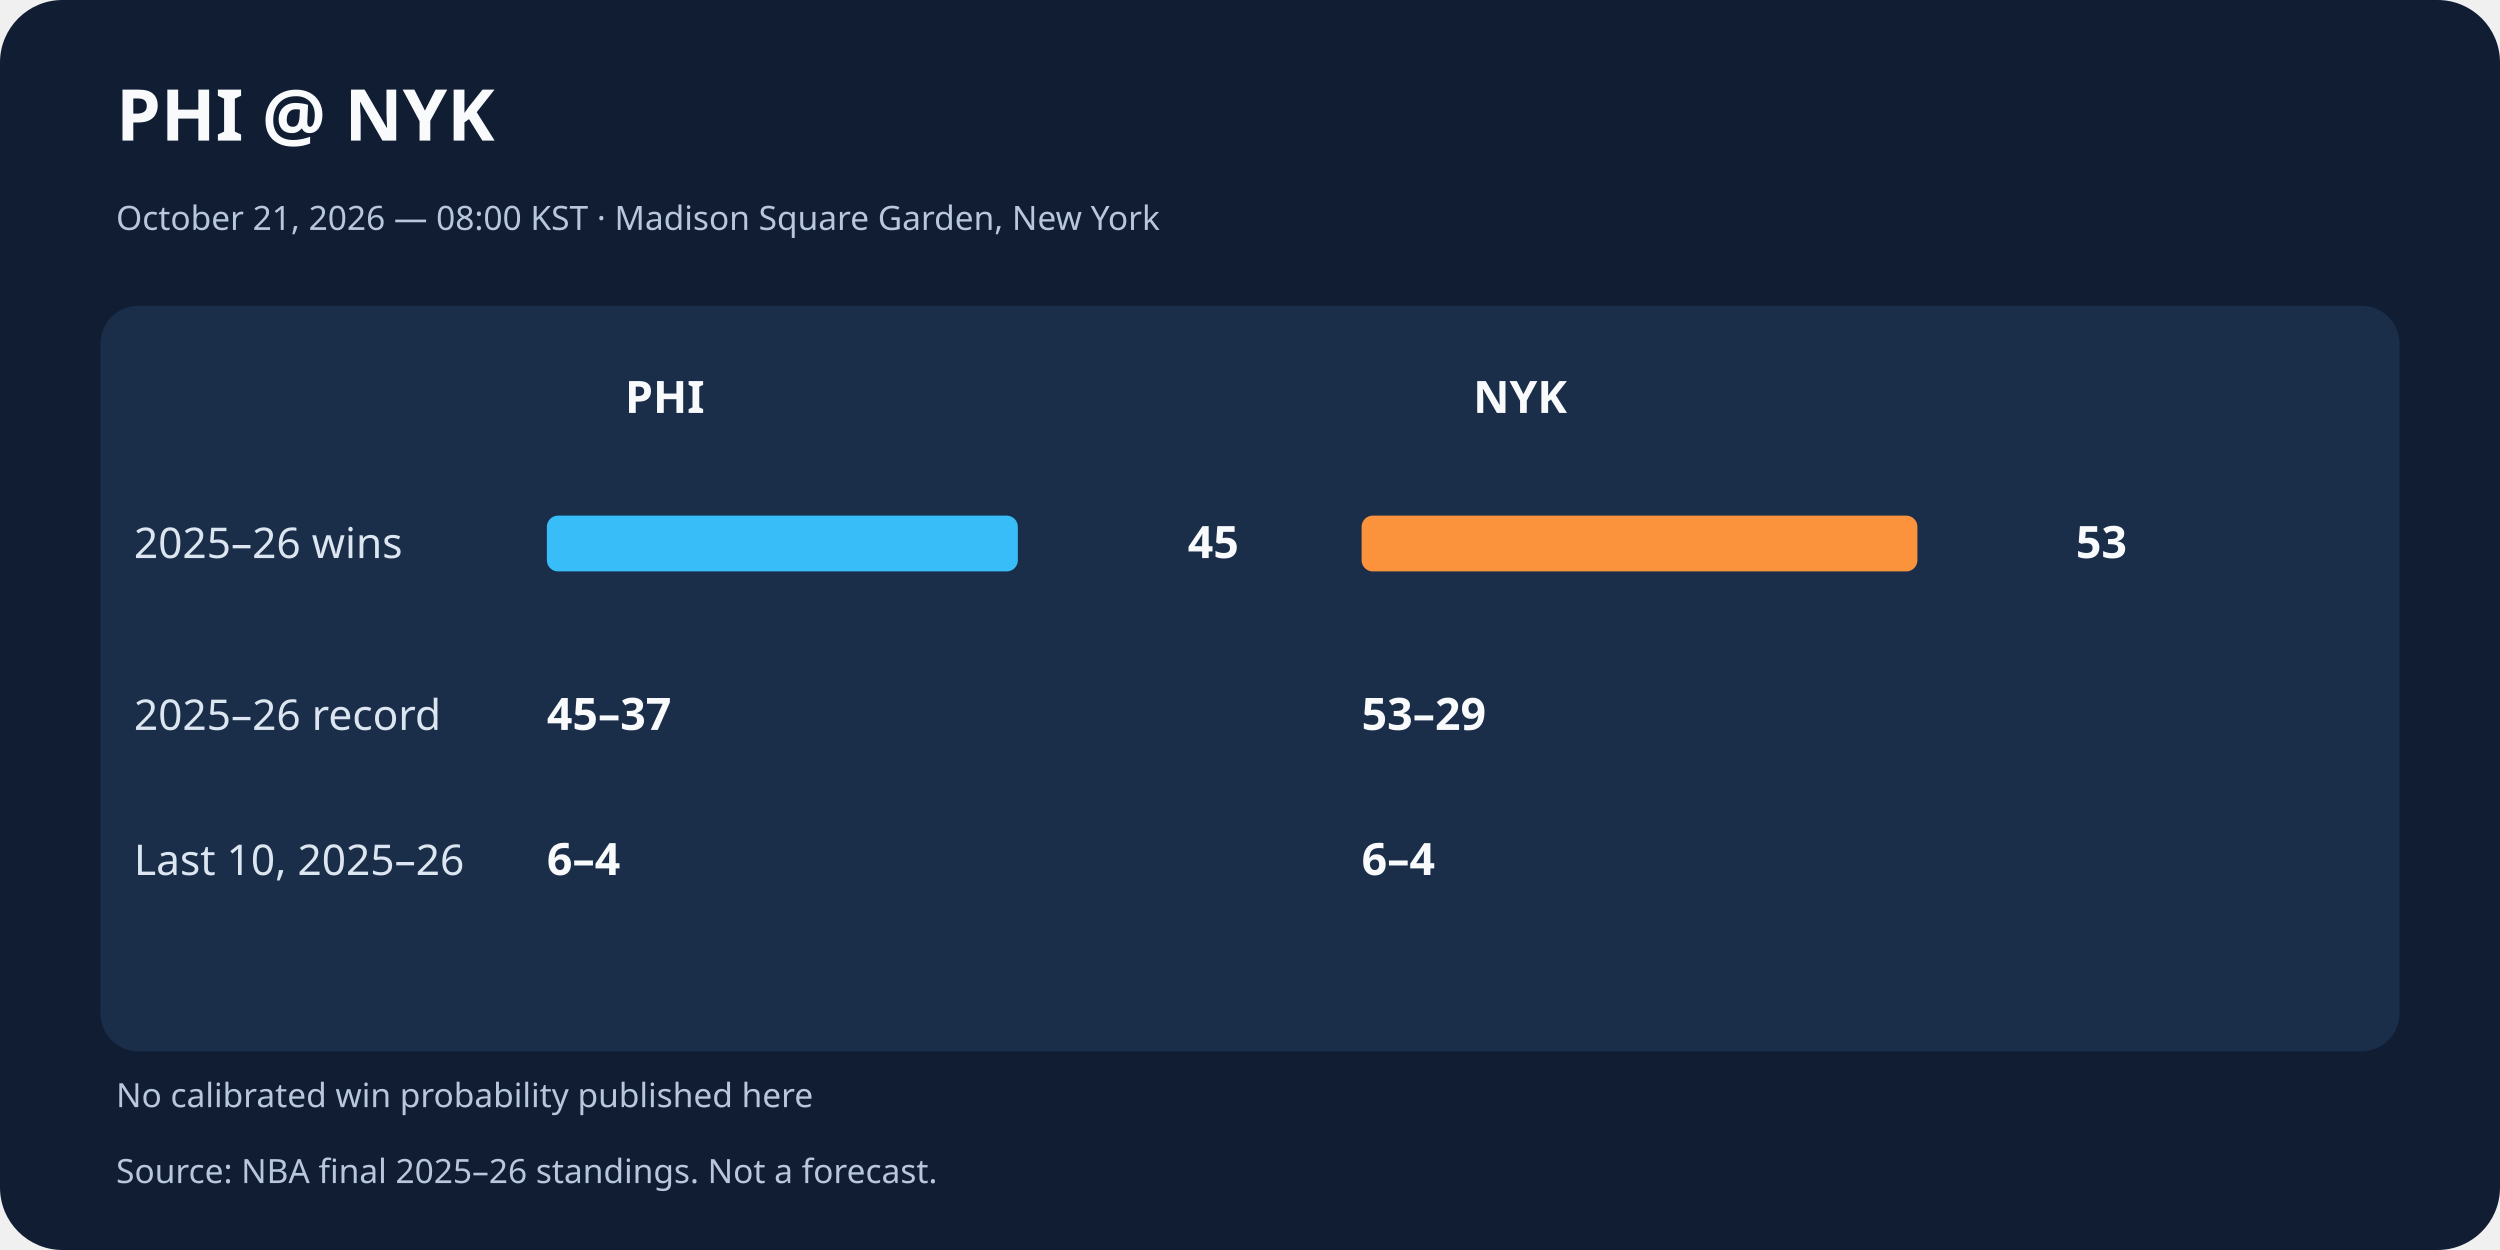
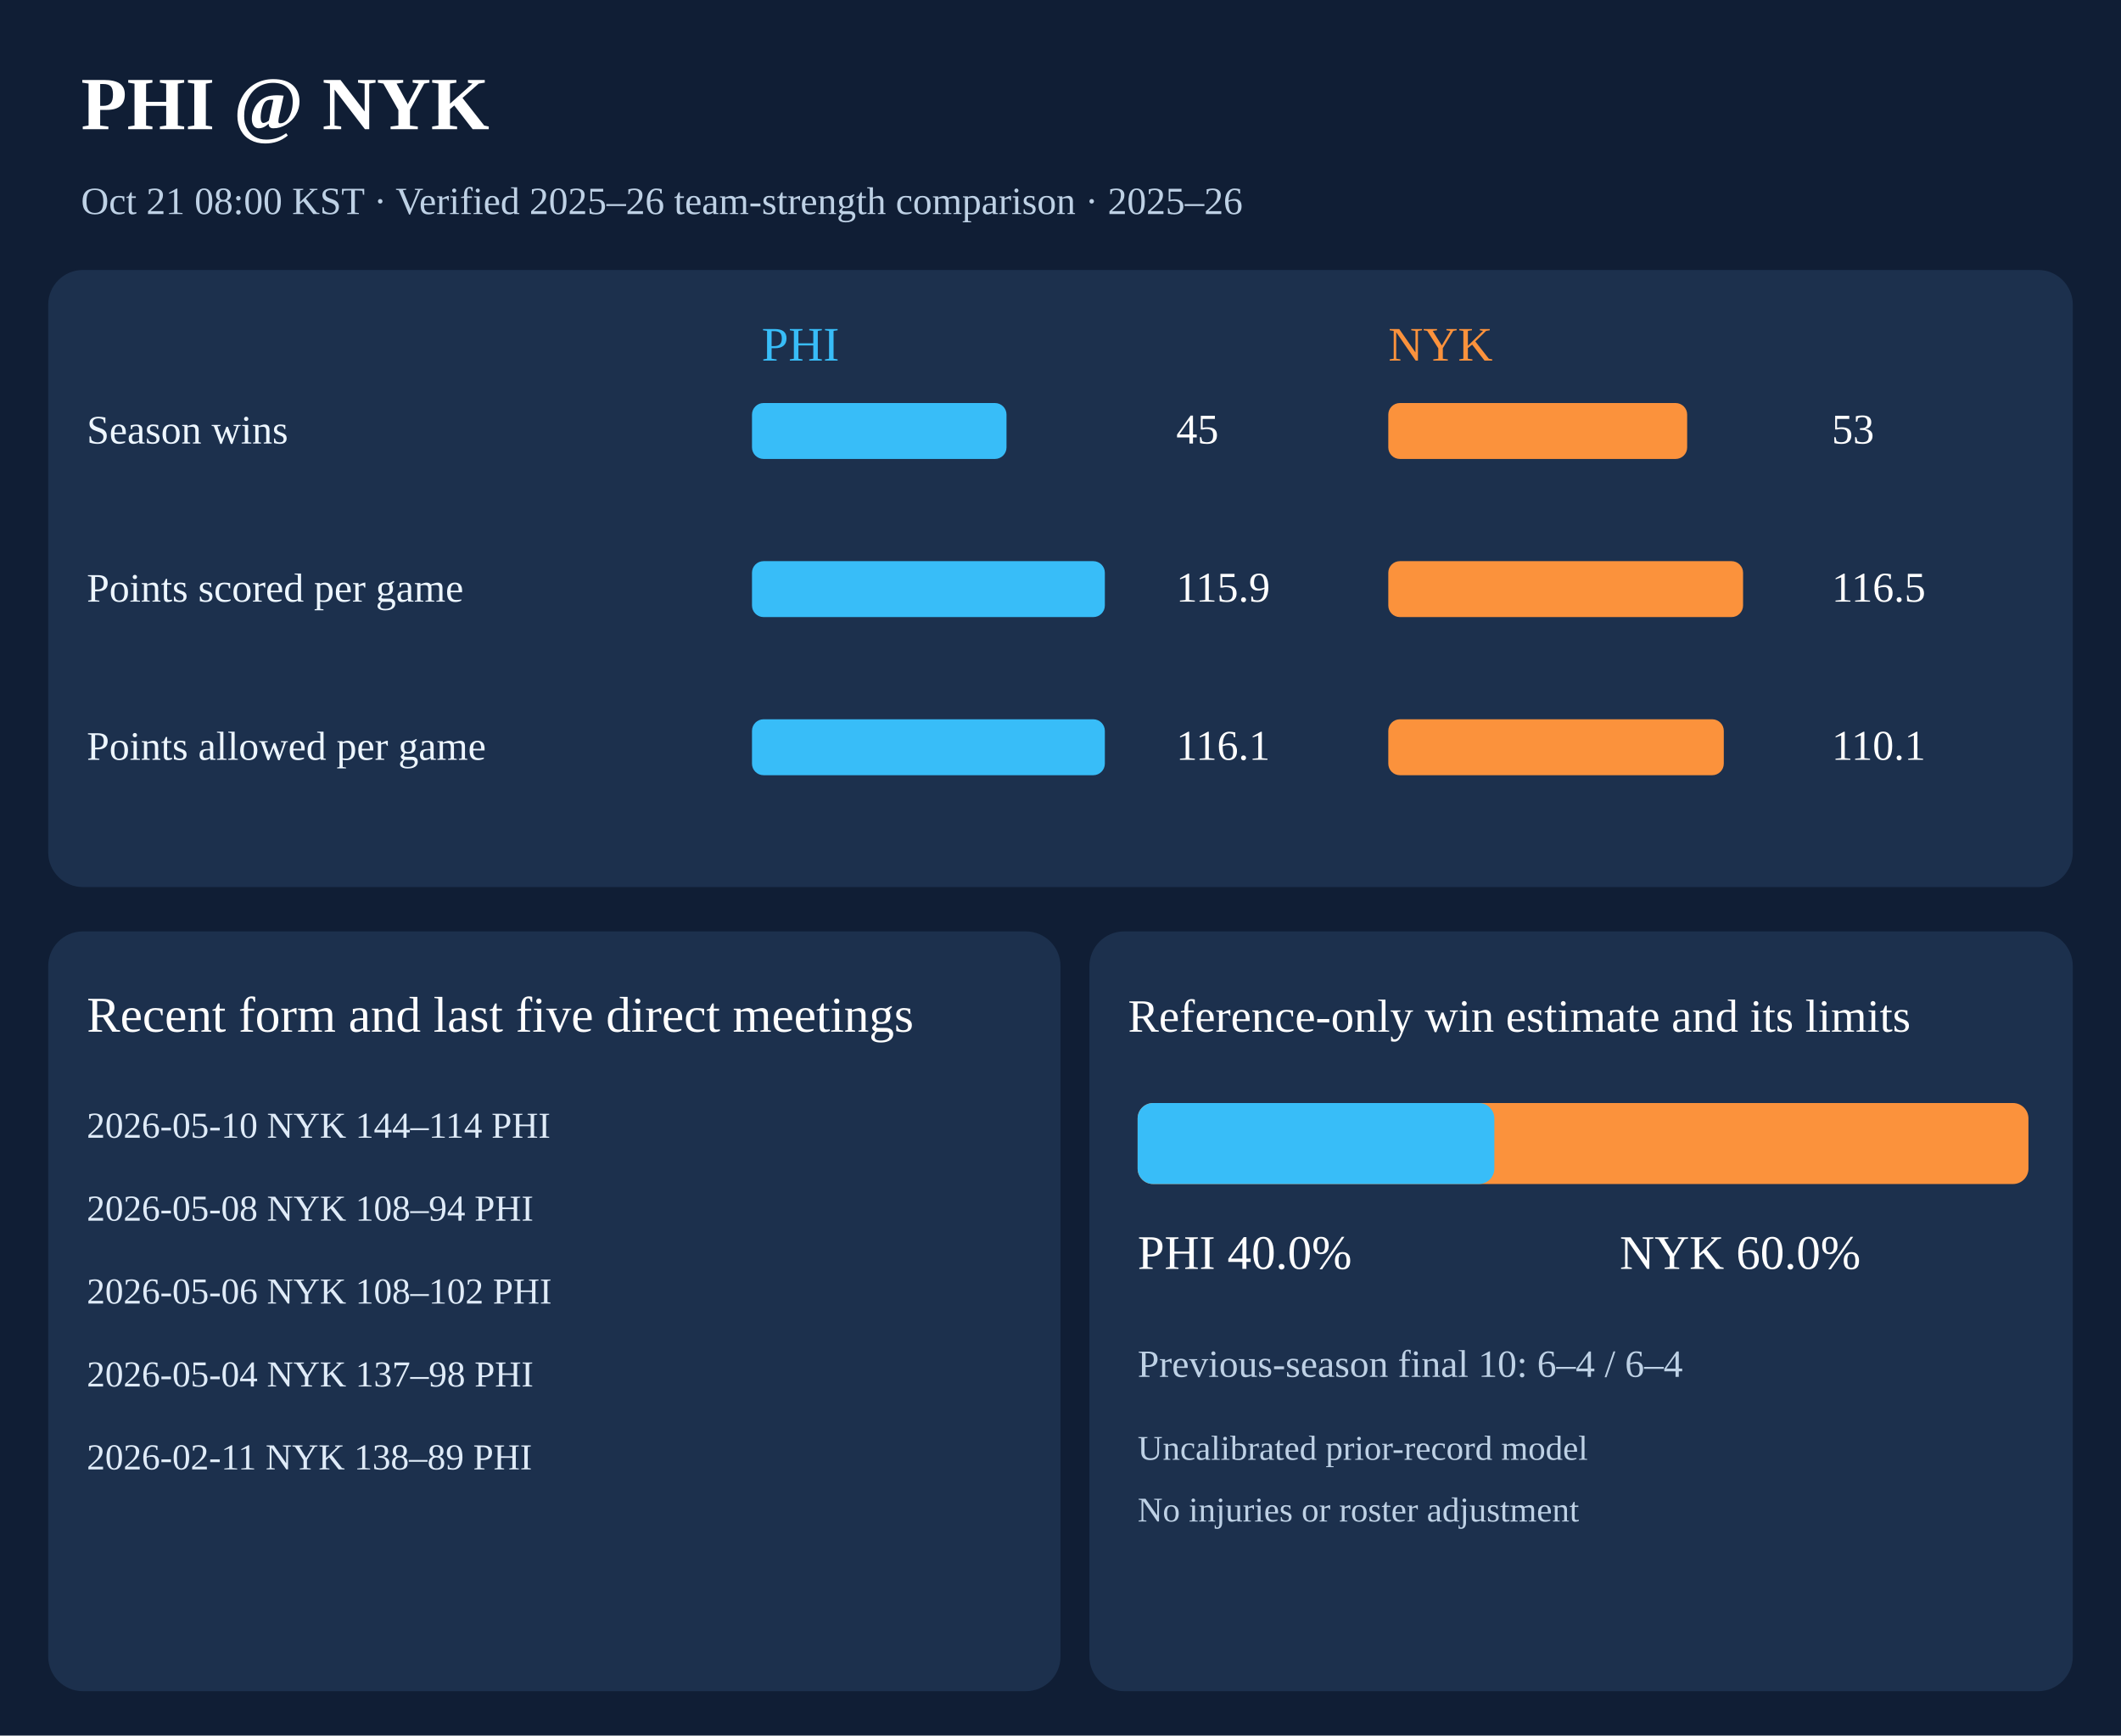
- <svg xmlns="http://www.w3.org/2000/svg" viewBox="0 0 1120 560" role="img" aria-label="PHI vs NYK, What the latest completed season tells us">
-   <style>text{font-family:system-ui,'Noto Sans',Arial,sans-serif}.headline{fill:#f8fafc;font-size:32px;font-weight:800}.label{fill:#dce6f1;font-size:19px}.value{fill:#f8fafc;font-weight:700;font-size:20px}.note{fill:#b8c7db;font-size:15px}</style>
-   <rect width="1120" height="560" rx="28" fill="#101d33" />
-   <text x="52" y="63" class="headline">PHI  @  NYK</text>
-   <text x="52" y="103" class="note">October 21, 2026 — 08:00 KST · Madison Square Garden, New York</text>
-   <rect x="45" y="137" width="1030" height="334" rx="17" fill="#1a2d49" />
-   <text x="280" y="185" class="value" fill="#38bdf8">PHI</text>
-   <text x="660" y="185" class="value" fill="#fb923c">NYK</text>
-   <text x="60" y="250" class="label">2025–26 wins</text>
-   <rect x="245" y="231" width="211" height="25" rx="5" fill="#38bdf8" />
-   <rect x="610" y="231" width="249" height="25" rx="5" fill="#fb923c" />
-   <text x="555" y="250" class="value" text-anchor="end">45</text>
-   <text x="930" y="250" class="value">53</text>
-   <text x="60" y="327" class="label">2025–26 record</text>
-   <text x="245" y="327" class="value">45–37</text>
-   <text x="610" y="327" class="value">53–29</text>
-   <text x="60" y="392" class="label">Last 10, 2025–26</text>
-   <text x="245" y="392" class="value">6–4</text>
-   <text x="610" y="392" class="value">6–4</text>
-   <text x="52" y="496" class="note">No calibrated win probability published here</text>
-   <text x="52" y="530" class="note">Source: NBA final 2025–26 standings. Not a forecast.</text>
+ <svg xmlns="http://www.w3.org/2000/svg" viewBox="0 0 1100 900" role="img">
+   <rect width="1100" height="900" fill="#101e35" />
+   <text x="42" y="67" font-size="39" font-weight="bold" fill="#fff">PHI @ NYK</text>
+   <text x="42" y="111" fill="#bed1e5" font-size="20">Oct 21 08:00 KST · Verified 2025–26 team-strength comparison · 2025–26</text>
+   <rect x="25" y="140" width="1050" height="320" fill="#1c304d" rx="18" />
+   <text x="395" y="187" fill="#38bdf8" font-size="25">PHI</text>
+   <text x="720" y="187" fill="#fb923c" font-size="25">NYK</text>
+   <text x="45" y="230" font-size="21" fill="#edf6ff">Season wins</text>
+   <rect x="390" y="209" width="132" height="29" fill="#38bdf8" rx="6" />
+   <text x="610" y="230" fill="#fff" font-size="22">45</text>
+   <rect x="720" y="209" width="155" height="29" fill="#fb923c" rx="6" />
+   <text x="950" y="230" fill="#fff" font-size="22">53</text>
+   <text x="45" y="312" font-size="21" fill="#edf6ff">Points scored per game</text>
+   <rect x="390" y="291" width="183" height="29" fill="#38bdf8" rx="6" />
+   <text x="610" y="312" fill="#fff" font-size="22">115.9</text>
+   <rect x="720" y="291" width="184" height="29" fill="#fb923c" rx="6" />
+   <text x="950" y="312" fill="#fff" font-size="22">116.5</text>
+   <text x="45" y="394" font-size="21" fill="#edf6ff">Points allowed per game</text>
+   <rect x="390" y="373" width="183" height="29" fill="#38bdf8" rx="6" />
+   <text x="610" y="394" fill="#fff" font-size="22">116.1</text>
+   <rect x="720" y="373" width="174" height="29" fill="#fb923c" rx="6" />
+   <text x="950" y="394" fill="#fff" font-size="22">110.1</text>
+   <rect x="25" y="483" width="525" height="394" fill="#1c304d" rx="18" />
+   <text x="45" y="535" fill="#fff" font-size="26">Recent form and last five direct meetings</text>
+   <text x="45" y="590" fill="#dfebf8" font-size="19">2026-05-10 NYK 144–114 PHI</text>
+   <text x="45" y="633" fill="#dfebf8" font-size="19">2026-05-08 NYK 108–94 PHI</text>
+   <text x="45" y="676" fill="#dfebf8" font-size="19">2026-05-06 NYK 108–102 PHI</text>
+   <text x="45" y="719" fill="#dfebf8" font-size="19">2026-05-04 NYK 137–98 PHI</text>
+   <text x="45" y="762" fill="#dfebf8" font-size="19">2026-02-11 NYK 138–89 PHI</text>
+   <rect x="565" y="483" width="510" height="394" fill="#1c304d" rx="18" />
+   <text x="585" y="535" fill="#fff" font-size="24">Reference-only win estimate and its limits</text>
+   <rect x="590" y="572" width="462" height="42" fill="#fb923c" rx="8" />
+   <rect x="590" y="572" width="185" height="42" fill="#38bdf8" rx="8" />
+   <text x="590" y="658" fill="#fff" font-size="25">PHI 40.0%</text>
+   <text x="840" y="658" fill="#fff" font-size="25">NYK 60.0%</text>
+   <text x="590" y="714" fill="#bed1e5" font-size="20">Previous-season final 10: 6–4 / 6–4</text>
+   <text x="590" y="757" fill="#bed1e5" font-size="18">Uncalibrated prior-record model</text>
+   <text x="590" y="789" fill="#bed1e5" font-size="18">No injuries or roster adjustment</text>
</svg>
